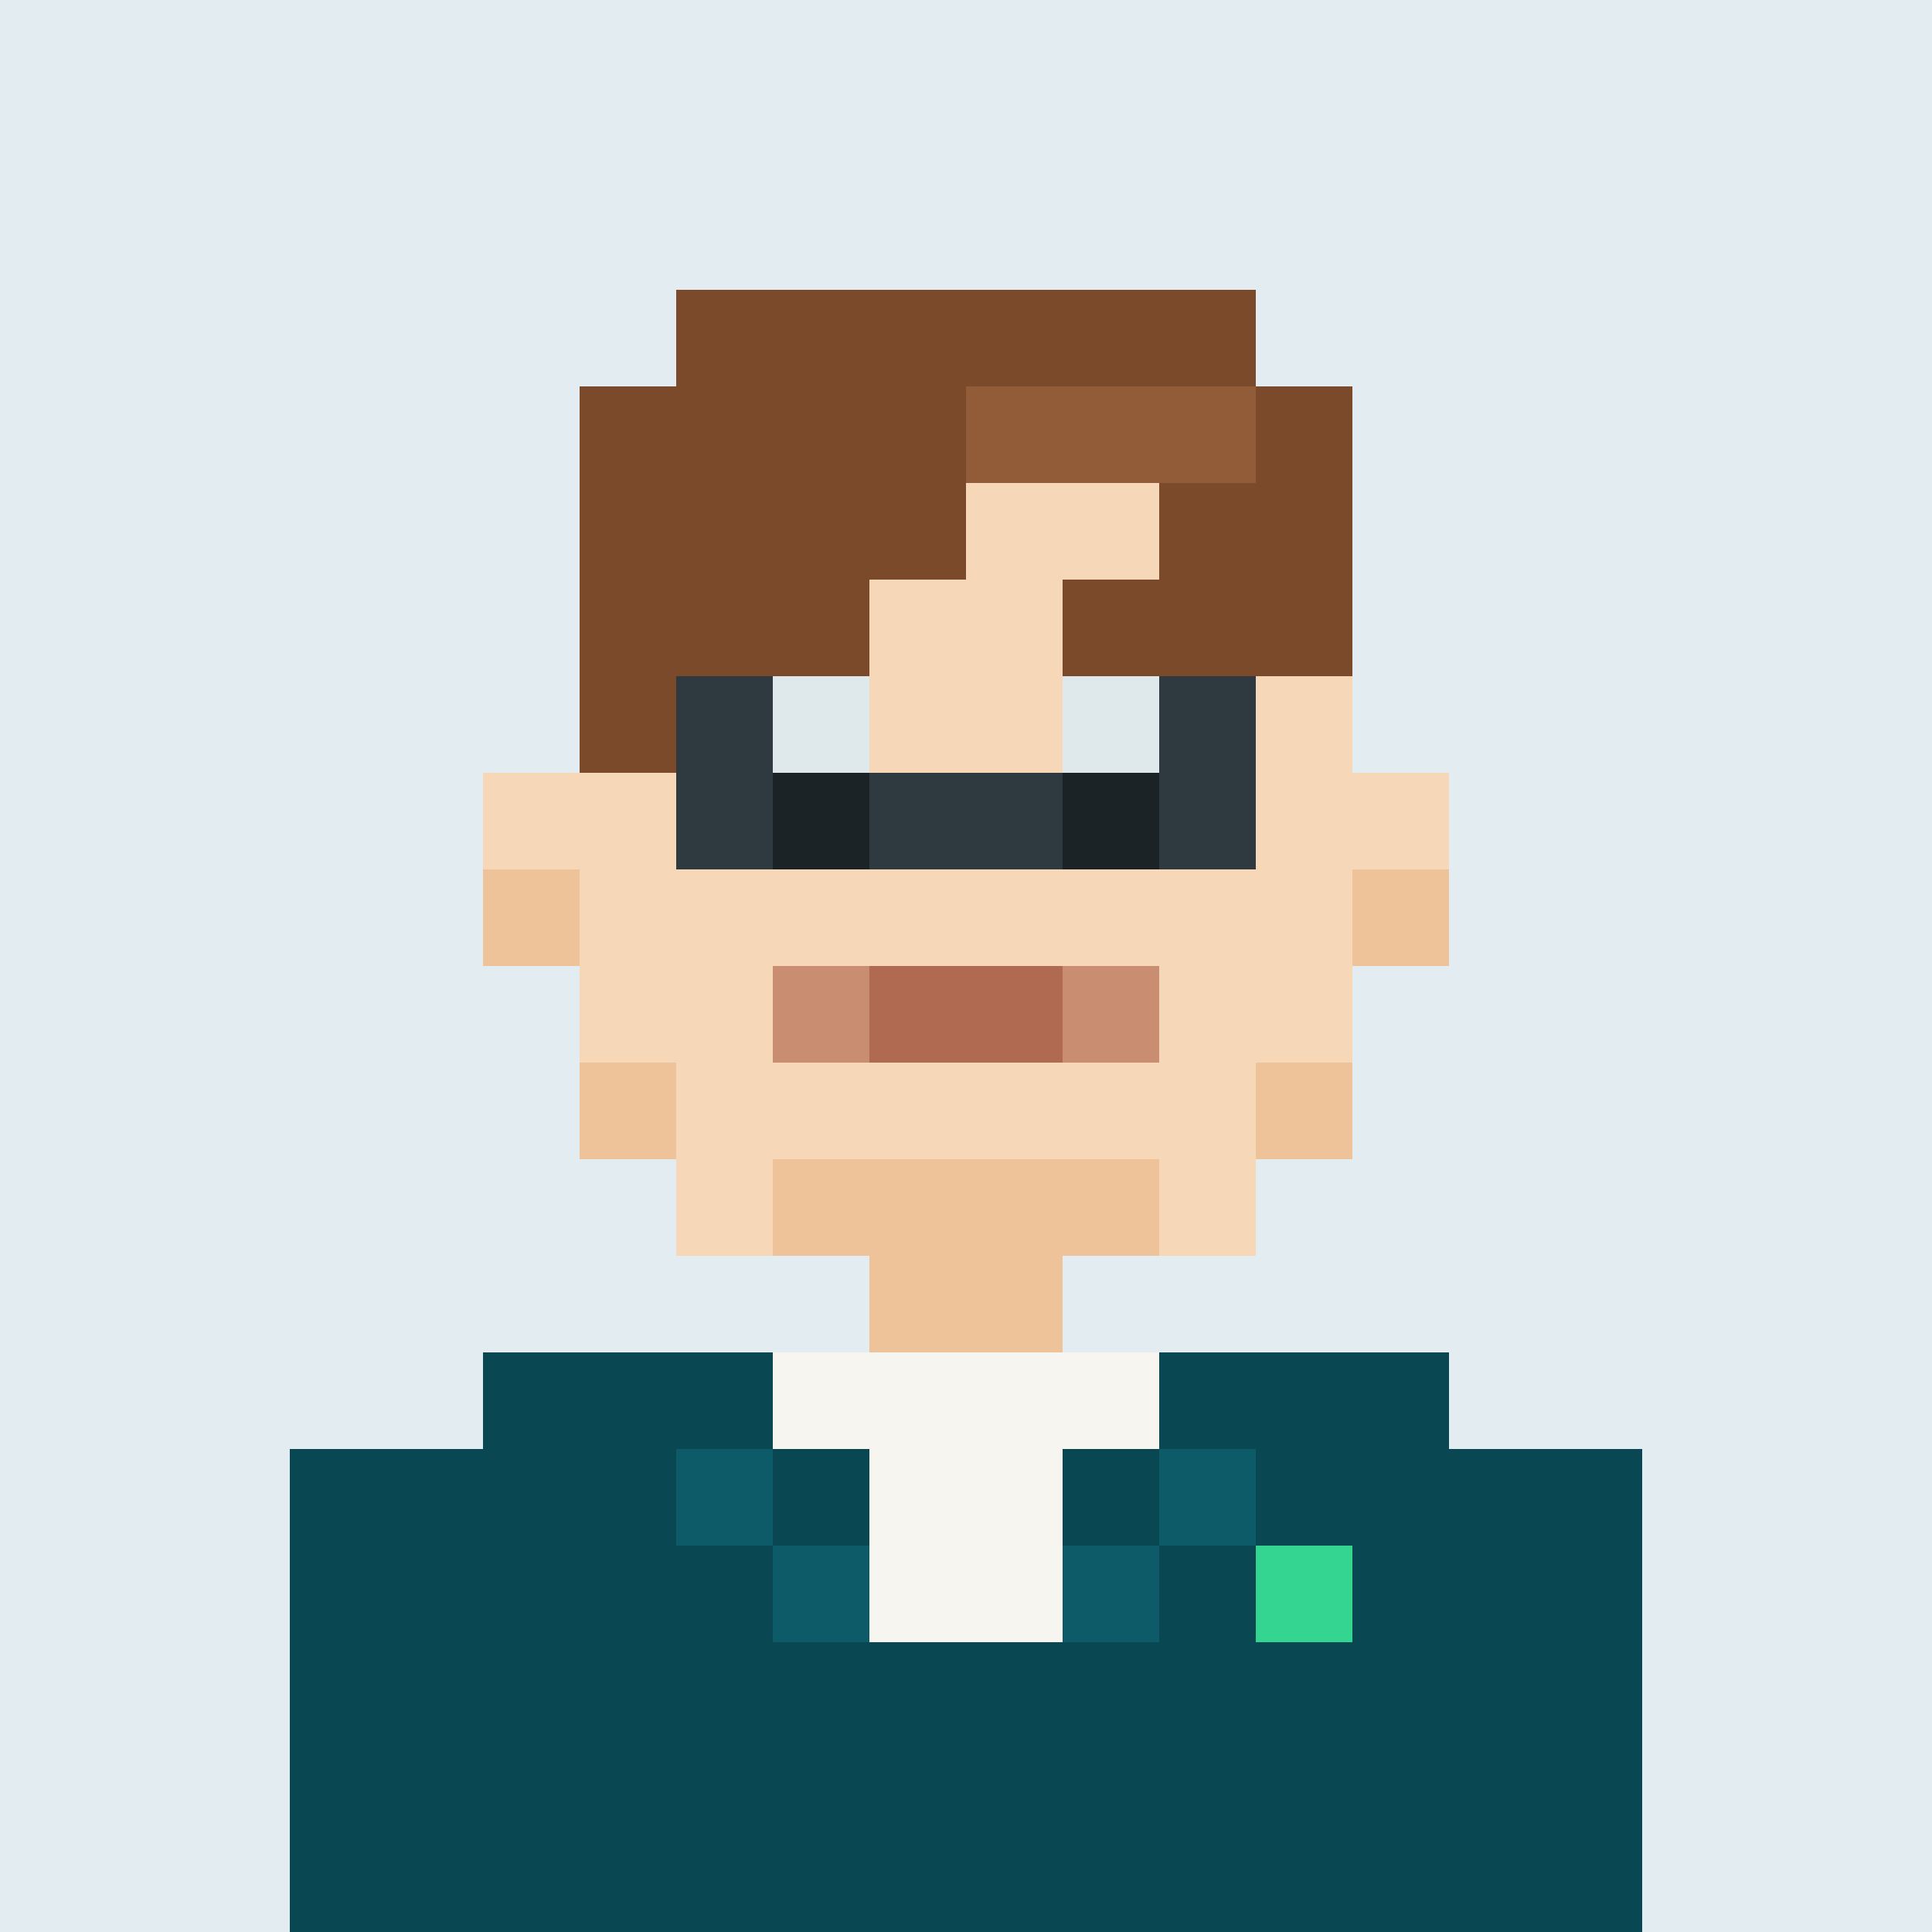
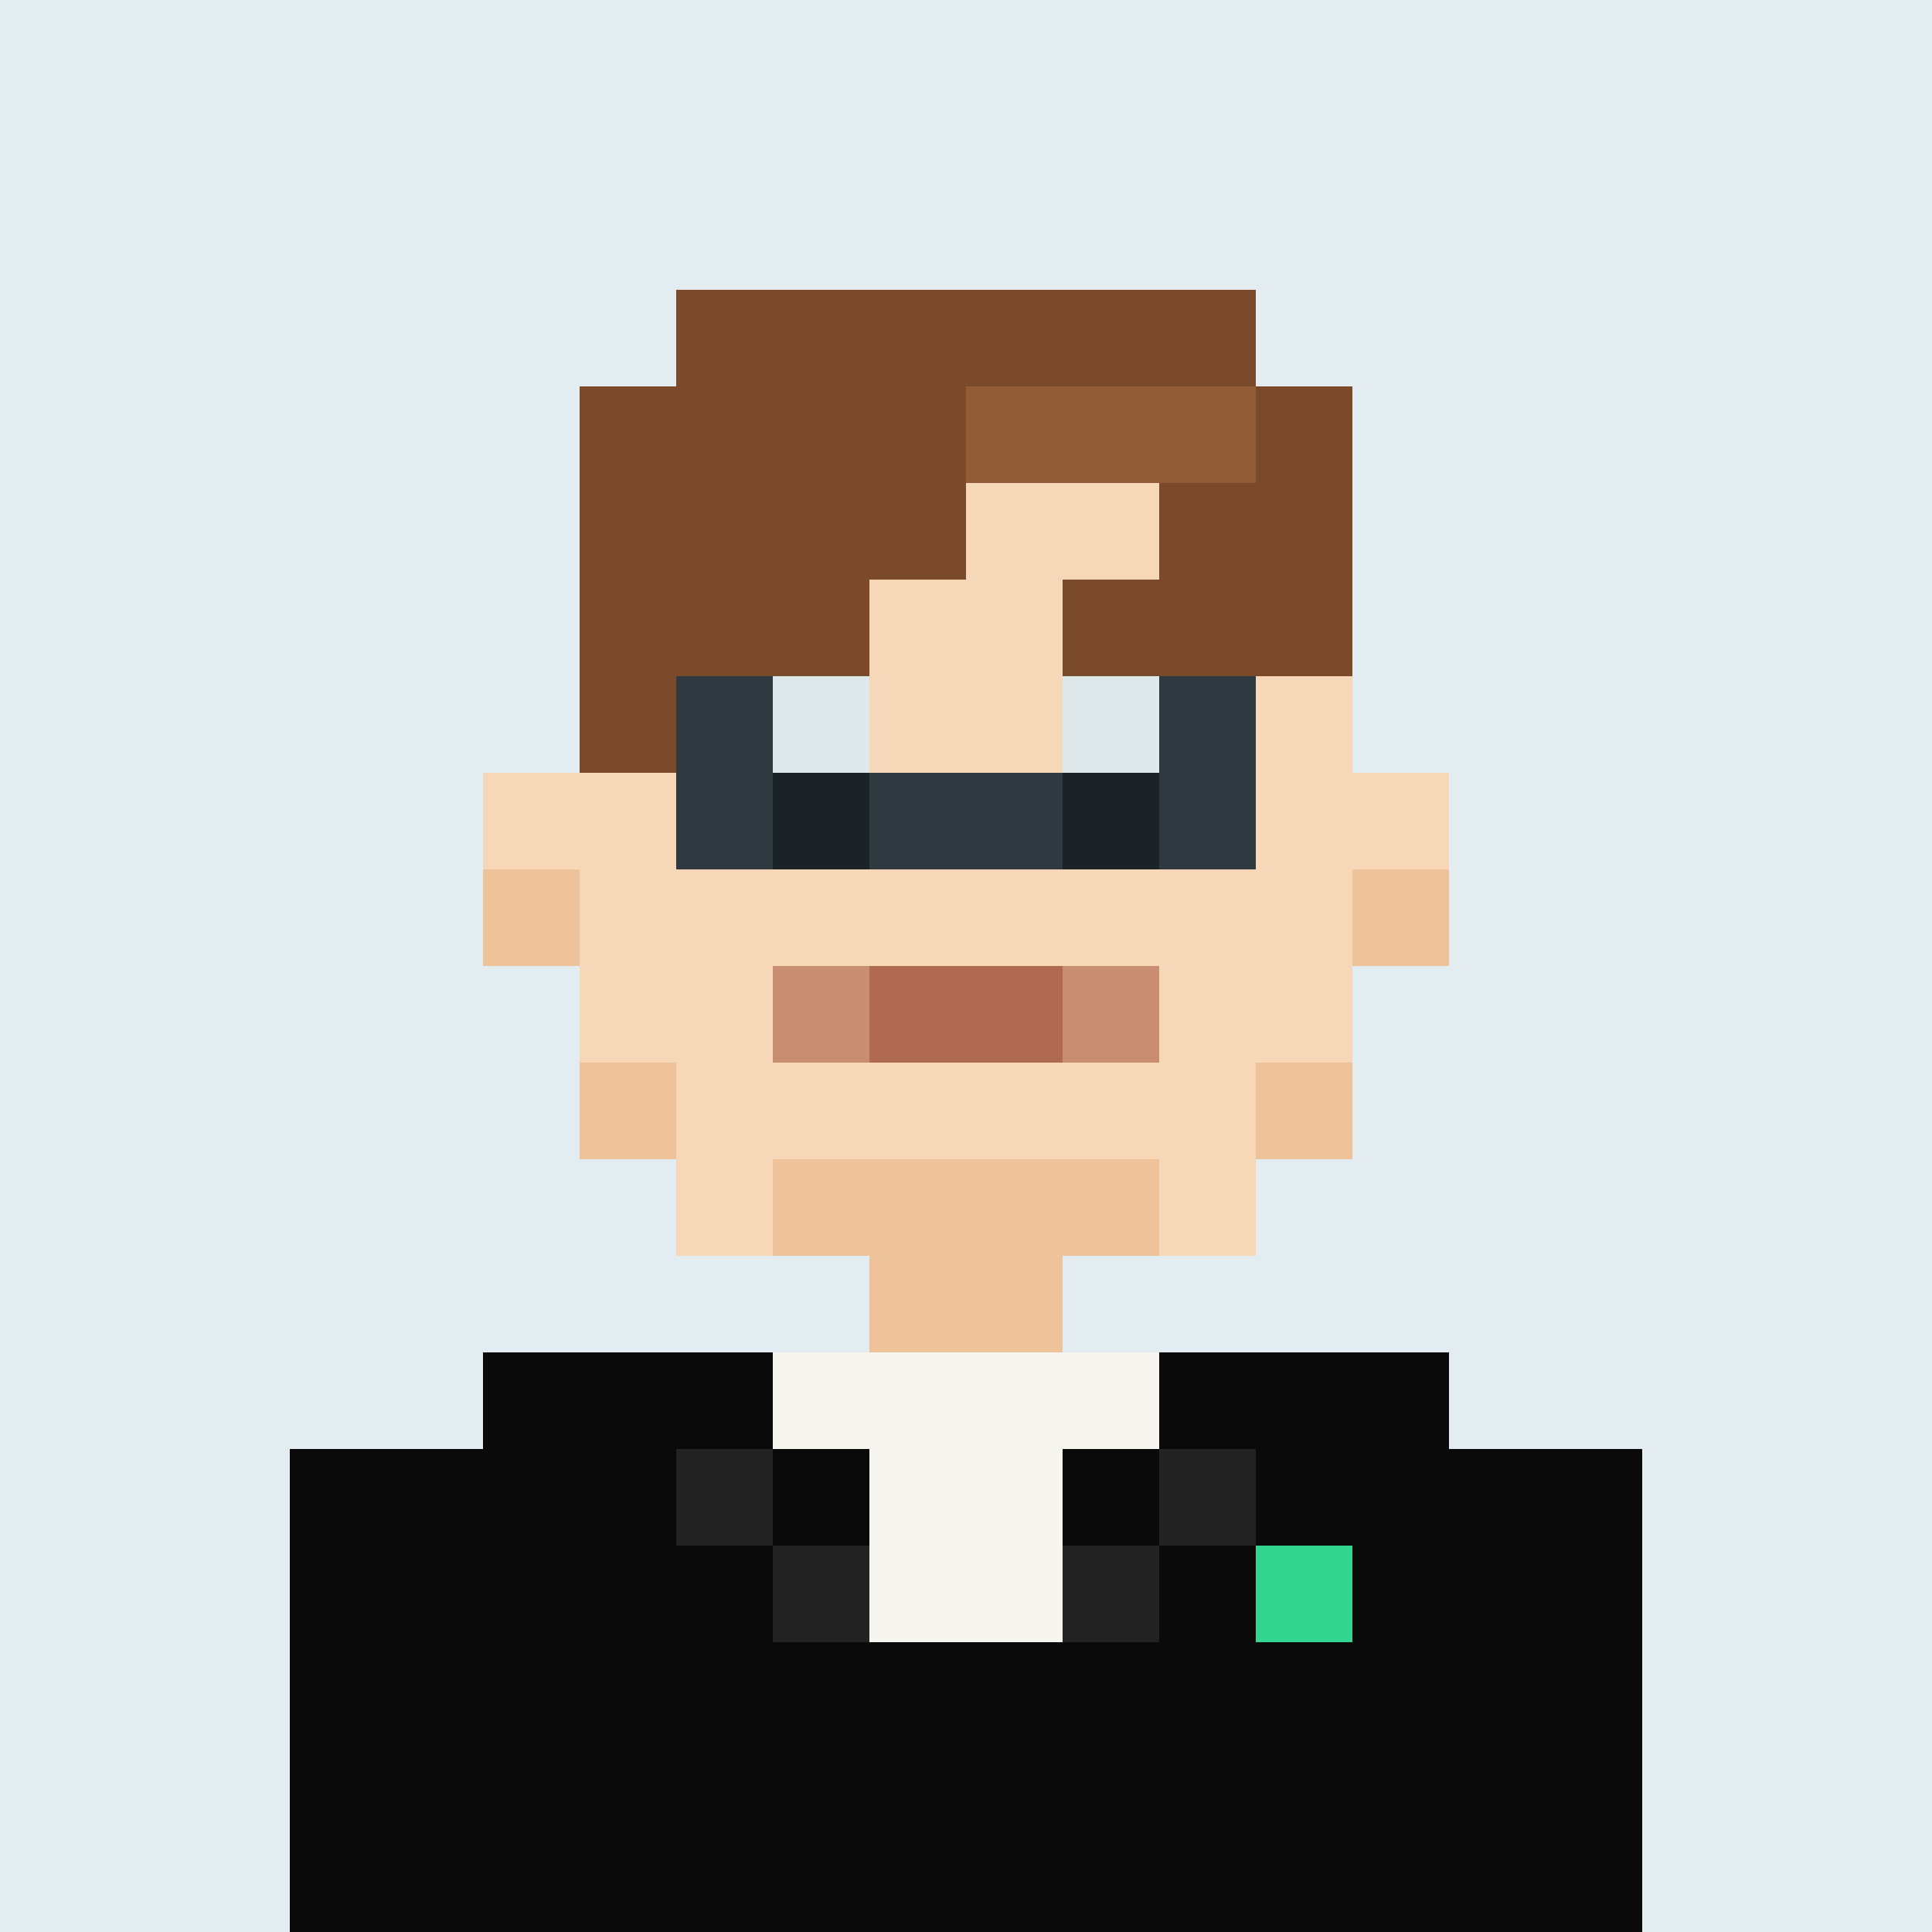
<svg xmlns="http://www.w3.org/2000/svg" viewBox="0 0 20 20" shape-rendering="crispEdges">
  <rect width="20" height="20" fill="#e2ecf1" />
  <rect x="7" y="3" width="6" height="1" fill="#7a4a2b" />
  <rect x="6" y="4" width="4" height="1" fill="#7a4a2b" />
  <rect x="10" y="4" width="3" height="1" fill="#935c38" />
  <rect x="13" y="4" width="1" height="1" fill="#7a4a2b" />
  <rect x="6" y="5" width="4" height="1" fill="#7a4a2b" />
  <rect x="10" y="5" width="2" height="1" fill="#f6d7b8" />
  <rect x="12" y="5" width="2" height="1" fill="#7a4a2b" />
  <rect x="6" y="6" width="3" height="1" fill="#7a4a2b" />
  <rect x="9" y="6" width="2" height="1" fill="#f6d7b8" />
  <rect x="11" y="6" width="3" height="1" fill="#7a4a2b" />
  <rect x="6" y="7" width="1" height="1" fill="#7a4a2b" />
  <rect x="7" y="7" width="1" height="1" fill="#2e3a40" />
  <rect x="8" y="7" width="1" height="1" fill="#dfe9ec" />
  <rect x="9" y="7" width="2" height="1" fill="#f6d7b8" />
  <rect x="11" y="7" width="1" height="1" fill="#dfe9ec" />
  <rect x="12" y="7" width="1" height="1" fill="#2e3a40" />
  <rect x="13" y="7" width="1" height="1" fill="#f6d7b8" />
  <rect x="5" y="8" width="2" height="1" fill="#f6d7b8" />
  <rect x="7" y="8" width="1" height="1" fill="#2e3a40" />
  <rect x="8" y="8" width="1" height="1" fill="#1c2326" />
  <rect x="9" y="8" width="2" height="1" fill="#2e3a40" />
  <rect x="11" y="8" width="1" height="1" fill="#1c2326" />
  <rect x="12" y="8" width="1" height="1" fill="#2e3a40" />
  <rect x="13" y="8" width="2" height="1" fill="#f6d7b8" />
  <rect x="5" y="9" width="1" height="1" fill="#eec39a" />
  <rect x="6" y="9" width="8" height="1" fill="#f6d7b8" />
  <rect x="14" y="9" width="1" height="1" fill="#eec39a" />
  <rect x="6" y="10" width="2" height="1" fill="#f6d7b8" />
  <rect x="8" y="10" width="1" height="1" fill="#c98d72" />
  <rect x="9" y="10" width="2" height="1" fill="#b06a52" />
  <rect x="11" y="10" width="1" height="1" fill="#c98d72" />
  <rect x="12" y="10" width="2" height="1" fill="#f6d7b8" />
  <rect x="6" y="11" width="1" height="1" fill="#eec39a" />
  <rect x="7" y="11" width="6" height="1" fill="#f6d7b8" />
  <rect x="13" y="11" width="1" height="1" fill="#eec39a" />
  <rect x="7" y="12" width="1" height="1" fill="#f6d7b8" />
  <rect x="8" y="12" width="4" height="1" fill="#eec39a" />
  <rect x="12" y="12" width="1" height="1" fill="#f6d7b8" />
  <rect x="9" y="13" width="2" height="1" fill="#eec39a" />
-   <rect x="5" y="14" width="3" height="1" fill="#094752" />
+   <rect x="5" y="14" width="3" height="1" fill="#0A0A0A" />
  <rect x="8" y="14" width="4" height="1" fill="#f7f5f0" />
-   <rect x="12" y="14" width="3" height="1" fill="#094752" />
-   <rect x="3" y="15" width="4" height="1" fill="#094752" />
-   <rect x="7" y="15" width="1" height="1" fill="#0d5b68" />
-   <rect x="8" y="15" width="1" height="1" fill="#094752" />
+   <rect x="12" y="14" width="3" height="1" fill="#0A0A0A" />
+   <rect x="3" y="15" width="4" height="1" fill="#0A0A0A" />
+   <rect x="7" y="15" width="1" height="1" fill="#232323" />
+   <rect x="8" y="15" width="1" height="1" fill="#0A0A0A" />
  <rect x="9" y="15" width="2" height="1" fill="#f7f5f0" />
-   <rect x="11" y="15" width="1" height="1" fill="#094752" />
-   <rect x="12" y="15" width="1" height="1" fill="#0d5b68" />
-   <rect x="13" y="15" width="4" height="1" fill="#094752" />
-   <rect x="3" y="16" width="5" height="1" fill="#094752" />
-   <rect x="8" y="16" width="1" height="1" fill="#0d5b68" />
+   <rect x="11" y="15" width="1" height="1" fill="#0A0A0A" />
+   <rect x="12" y="15" width="1" height="1" fill="#232323" />
+   <rect x="13" y="15" width="4" height="1" fill="#0A0A0A" />
+   <rect x="3" y="16" width="5" height="1" fill="#0A0A0A" />
+   <rect x="8" y="16" width="1" height="1" fill="#232323" />
  <rect x="9" y="16" width="2" height="1" fill="#f7f5f0" />
-   <rect x="11" y="16" width="1" height="1" fill="#0d5b68" />
-   <rect x="12" y="16" width="1" height="1" fill="#094752" />
+   <rect x="11" y="16" width="1" height="1" fill="#232323" />
+   <rect x="12" y="16" width="1" height="1" fill="#0A0A0A" />
  <rect x="13" y="16" width="1" height="1" fill="#34D591" />
-   <rect x="14" y="16" width="3" height="1" fill="#094752" />
-   <rect x="3" y="17" width="14" height="1" fill="#094752" />
-   <rect x="3" y="18" width="14" height="1" fill="#094752" />
-   <rect x="3" y="19" width="14" height="1" fill="#094752" />
+   <rect x="14" y="16" width="3" height="1" fill="#0A0A0A" />
+   <rect x="3" y="17" width="14" height="1" fill="#0A0A0A" />
+   <rect x="3" y="18" width="14" height="1" fill="#0A0A0A" />
+   <rect x="3" y="19" width="14" height="1" fill="#0A0A0A" />
</svg>
